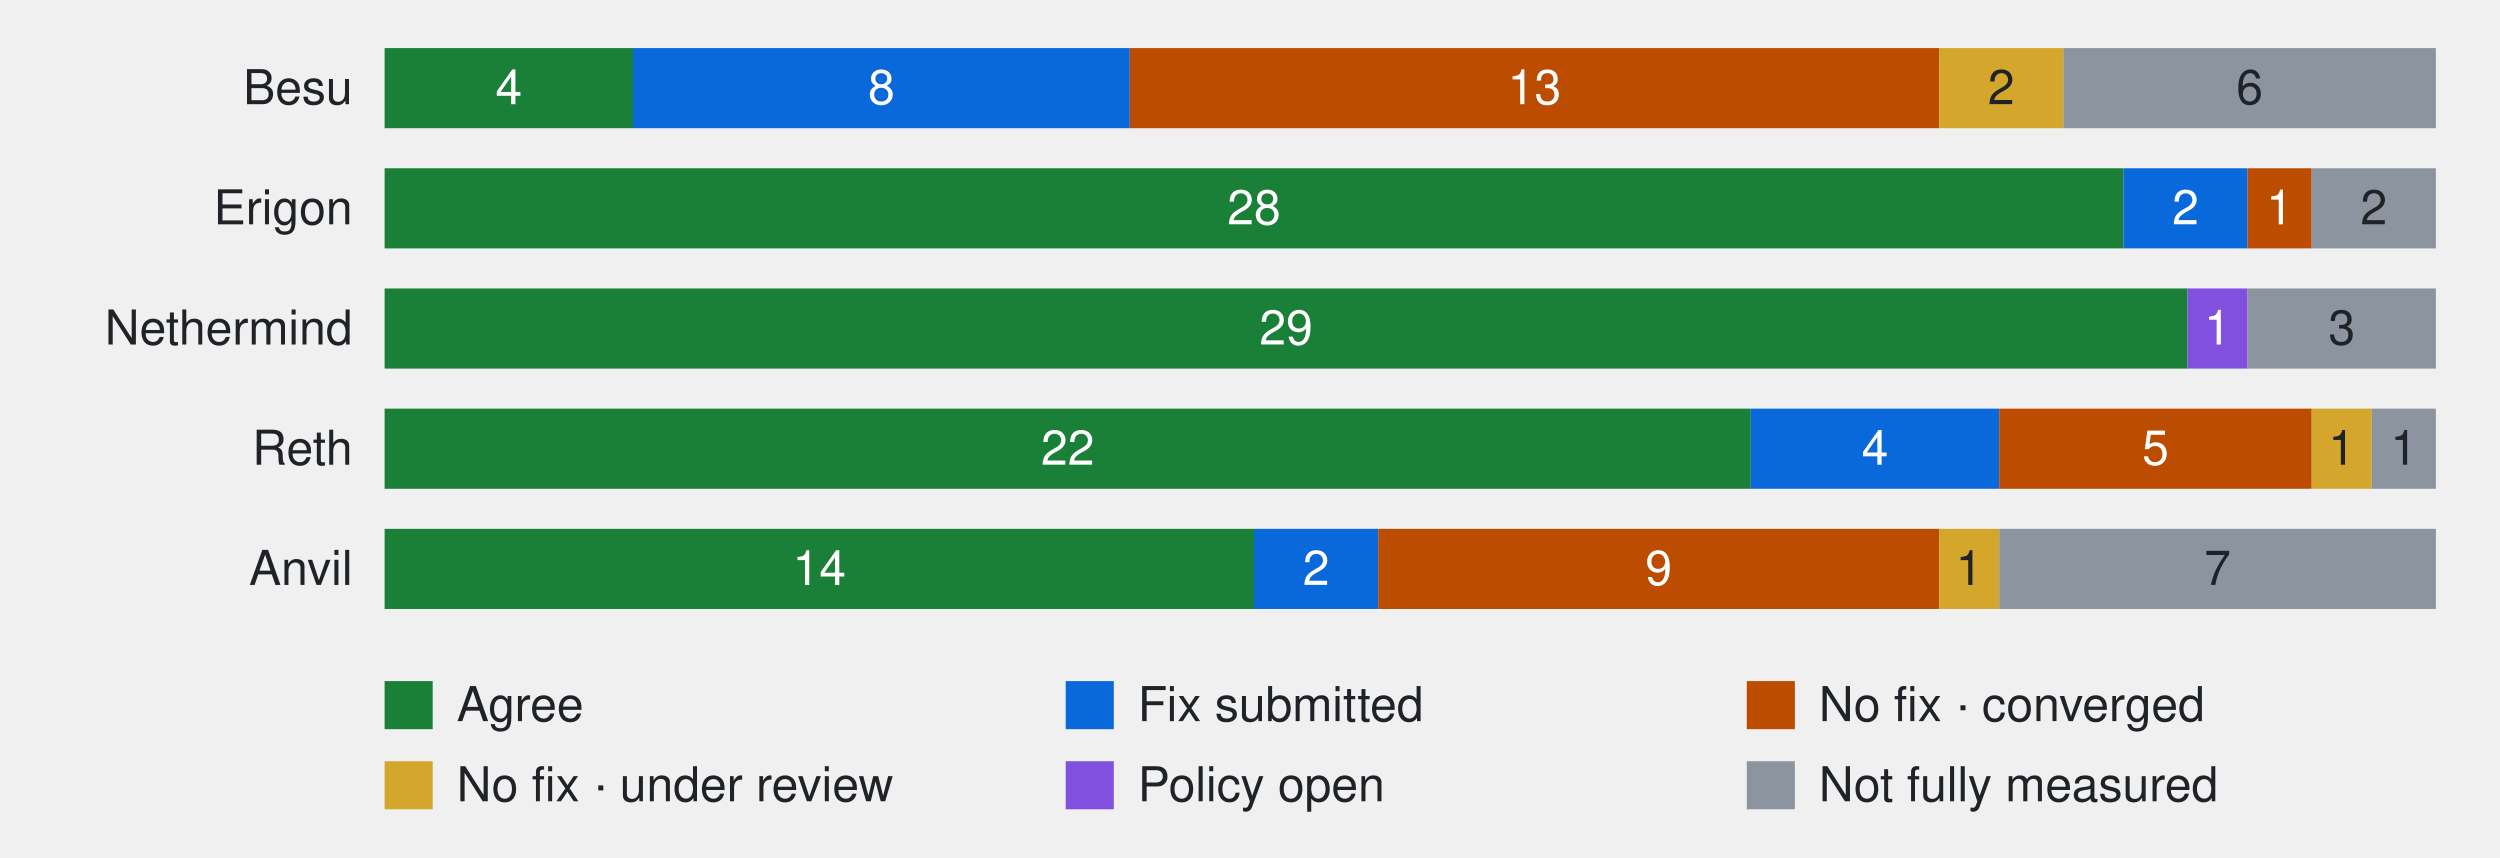
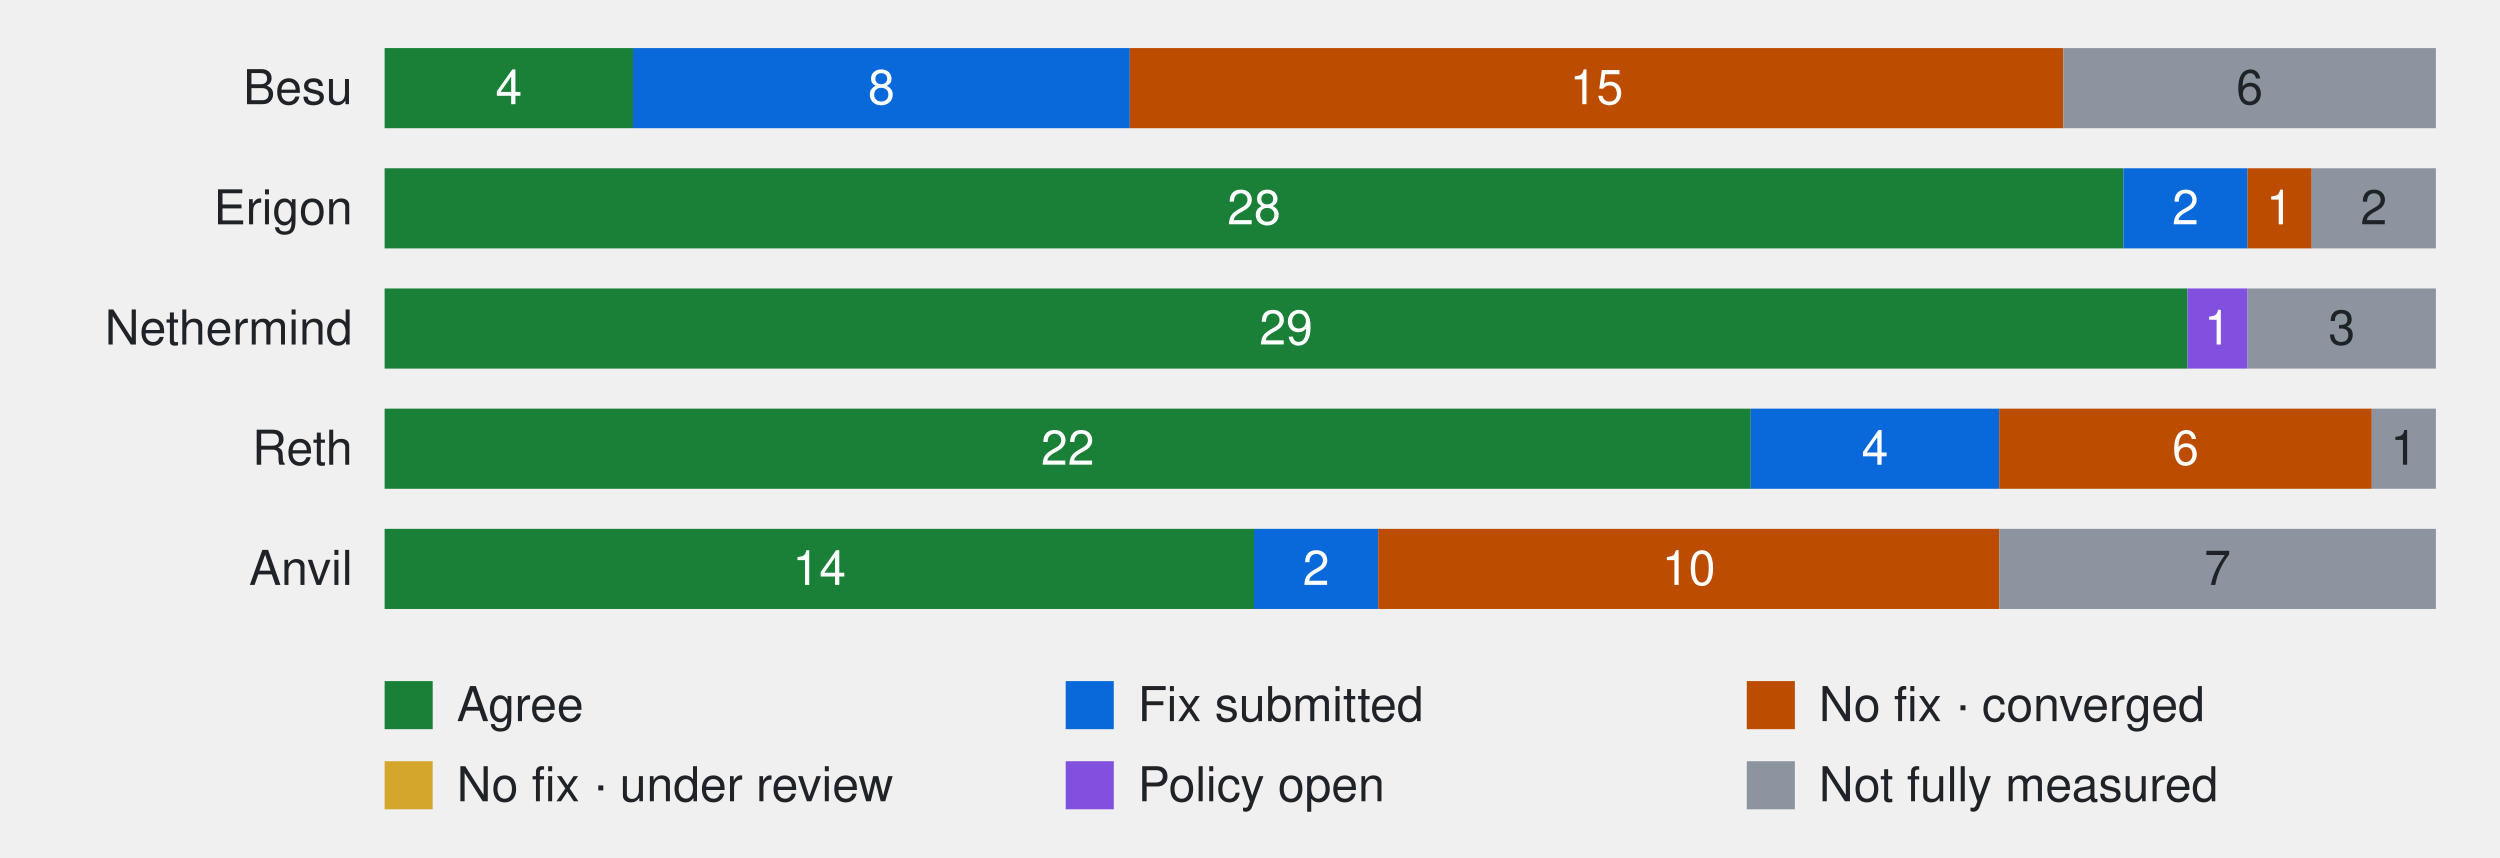
<svg xmlns="http://www.w3.org/2000/svg" width="624" height="214" viewBox="0 0 624 214" role="img" aria-labelledby="title">
  <style>text{font-family:-apple-system,BlinkMacSystemFont,"Segoe UI",Helvetica,Arial,sans-serif;font-size:12px}.label{fill:#1f2328}@media (prefers-color-scheme:dark){.label{fill:#e6edf3}}</style>
  <text class="label" x="88" y="26" text-anchor="end">Besu</text>
  <rect x="96" y="12" width="62" height="20" fill="#1a7f37" />
  <text x="127" y="26" text-anchor="middle" fill="#ffffff">4</text>
  <rect x="158" y="12" width="124" height="20" fill="#0969da" />
  <text x="220" y="26" text-anchor="middle" fill="#ffffff">8</text>
-   <rect x="282" y="12" width="202" height="20" fill="#bc4c00" />
-   <text x="383" y="26" text-anchor="middle" fill="#ffffff">13</text>
-   <rect x="484" y="12" width="31" height="20" fill="#d4a72c" />
-   <text x="499.5" y="26" text-anchor="middle" fill="#1f2328">2</text>
+   <rect x="282" y="12" width="233" height="20" fill="#bc4c00" />
+   <text x="398.5" y="26" text-anchor="middle" fill="#ffffff">15</text>
  <rect x="515" y="12" width="93" height="20" fill="#8c959f" />
  <text x="561.5" y="26" text-anchor="middle" fill="#1f2328">6</text>
  <text class="label" x="88" y="56" text-anchor="end">Erigon</text>
  <rect x="96" y="42" width="434" height="20" fill="#1a7f37" />
  <text x="313" y="56" text-anchor="middle" fill="#ffffff">28</text>
  <rect x="530" y="42" width="31" height="20" fill="#0969da" />
  <text x="545.5" y="56" text-anchor="middle" fill="#ffffff">2</text>
  <rect x="561" y="42" width="16" height="20" fill="#bc4c00" />
  <text x="569" y="56" text-anchor="middle" fill="#ffffff">1</text>
  <rect x="577" y="42" width="31" height="20" fill="#8c959f" />
  <text x="592.5" y="56" text-anchor="middle" fill="#1f2328">2</text>
  <text class="label" x="88" y="86" text-anchor="end">Nethermind</text>
  <rect x="96" y="72" width="450" height="20" fill="#1a7f37" />
  <text x="321" y="86" text-anchor="middle" fill="#ffffff">29</text>
  <rect x="546" y="72" width="15" height="20" fill="#8250df" />
  <text x="553.5" y="86" text-anchor="middle" fill="#ffffff">1</text>
  <rect x="561" y="72" width="47" height="20" fill="#8c959f" />
  <text x="584.5" y="86" text-anchor="middle" fill="#1f2328">3</text>
  <text class="label" x="88" y="116" text-anchor="end">Reth</text>
  <rect x="96" y="102" width="341" height="20" fill="#1a7f37" />
  <text x="266.5" y="116" text-anchor="middle" fill="#ffffff">22</text>
  <rect x="437" y="102" width="62" height="20" fill="#0969da" />
  <text x="468" y="116" text-anchor="middle" fill="#ffffff">4</text>
-   <rect x="499" y="102" width="78" height="20" fill="#bc4c00" />
-   <text x="538" y="116" text-anchor="middle" fill="#ffffff">5</text>
-   <rect x="577" y="102" width="15" height="20" fill="#d4a72c" />
-   <text x="584.5" y="116" text-anchor="middle" fill="#1f2328">1</text>
+   <rect x="499" y="102" width="93" height="20" fill="#bc4c00" />
+   <text x="545.5" y="116" text-anchor="middle" fill="#ffffff">6</text>
  <rect x="592" y="102" width="16" height="20" fill="#8c959f" />
  <text x="600" y="116" text-anchor="middle" fill="#1f2328">1</text>
  <text class="label" x="88" y="146" text-anchor="end">Anvil</text>
  <rect x="96" y="132" width="217" height="20" fill="#1a7f37" />
  <text x="204.5" y="146" text-anchor="middle" fill="#ffffff">14</text>
  <rect x="313" y="132" width="31" height="20" fill="#0969da" />
  <text x="328.5" y="146" text-anchor="middle" fill="#ffffff">2</text>
-   <rect x="344" y="132" width="140" height="20" fill="#bc4c00" />
-   <text x="414" y="146" text-anchor="middle" fill="#ffffff">9</text>
-   <rect x="484" y="132" width="15" height="20" fill="#d4a72c" />
-   <text x="491.5" y="146" text-anchor="middle" fill="#1f2328">1</text>
+   <rect x="344" y="132" width="155" height="20" fill="#bc4c00" />
+   <text x="421.5" y="146" text-anchor="middle" fill="#ffffff">10</text>
  <rect x="499" y="132" width="109" height="20" fill="#8c959f" />
  <text x="553.5" y="146" text-anchor="middle" fill="#1f2328">7</text>
  <rect x="96" y="170" width="12" height="12" fill="#1a7f37" />
  <text class="label" x="114" y="180">Agree</text>
  <rect x="266" y="170" width="12" height="12" fill="#0969da" />
  <text class="label" x="284" y="180">Fix submitted</text>
  <rect x="436" y="170" width="12" height="12" fill="#bc4c00" />
  <text class="label" x="454" y="180">No fix · converged</text>
  <rect x="96" y="190" width="12" height="12" fill="#d4a72c" />
  <text class="label" x="114" y="200">No fix · under review</text>
  <rect x="266" y="190" width="12" height="12" fill="#8250df" />
  <text class="label" x="284" y="200">Policy open</text>
  <rect x="436" y="190" width="12" height="12" fill="#8c959f" />
  <text class="label" x="454" y="200">Not fully measured</text>
</svg>
